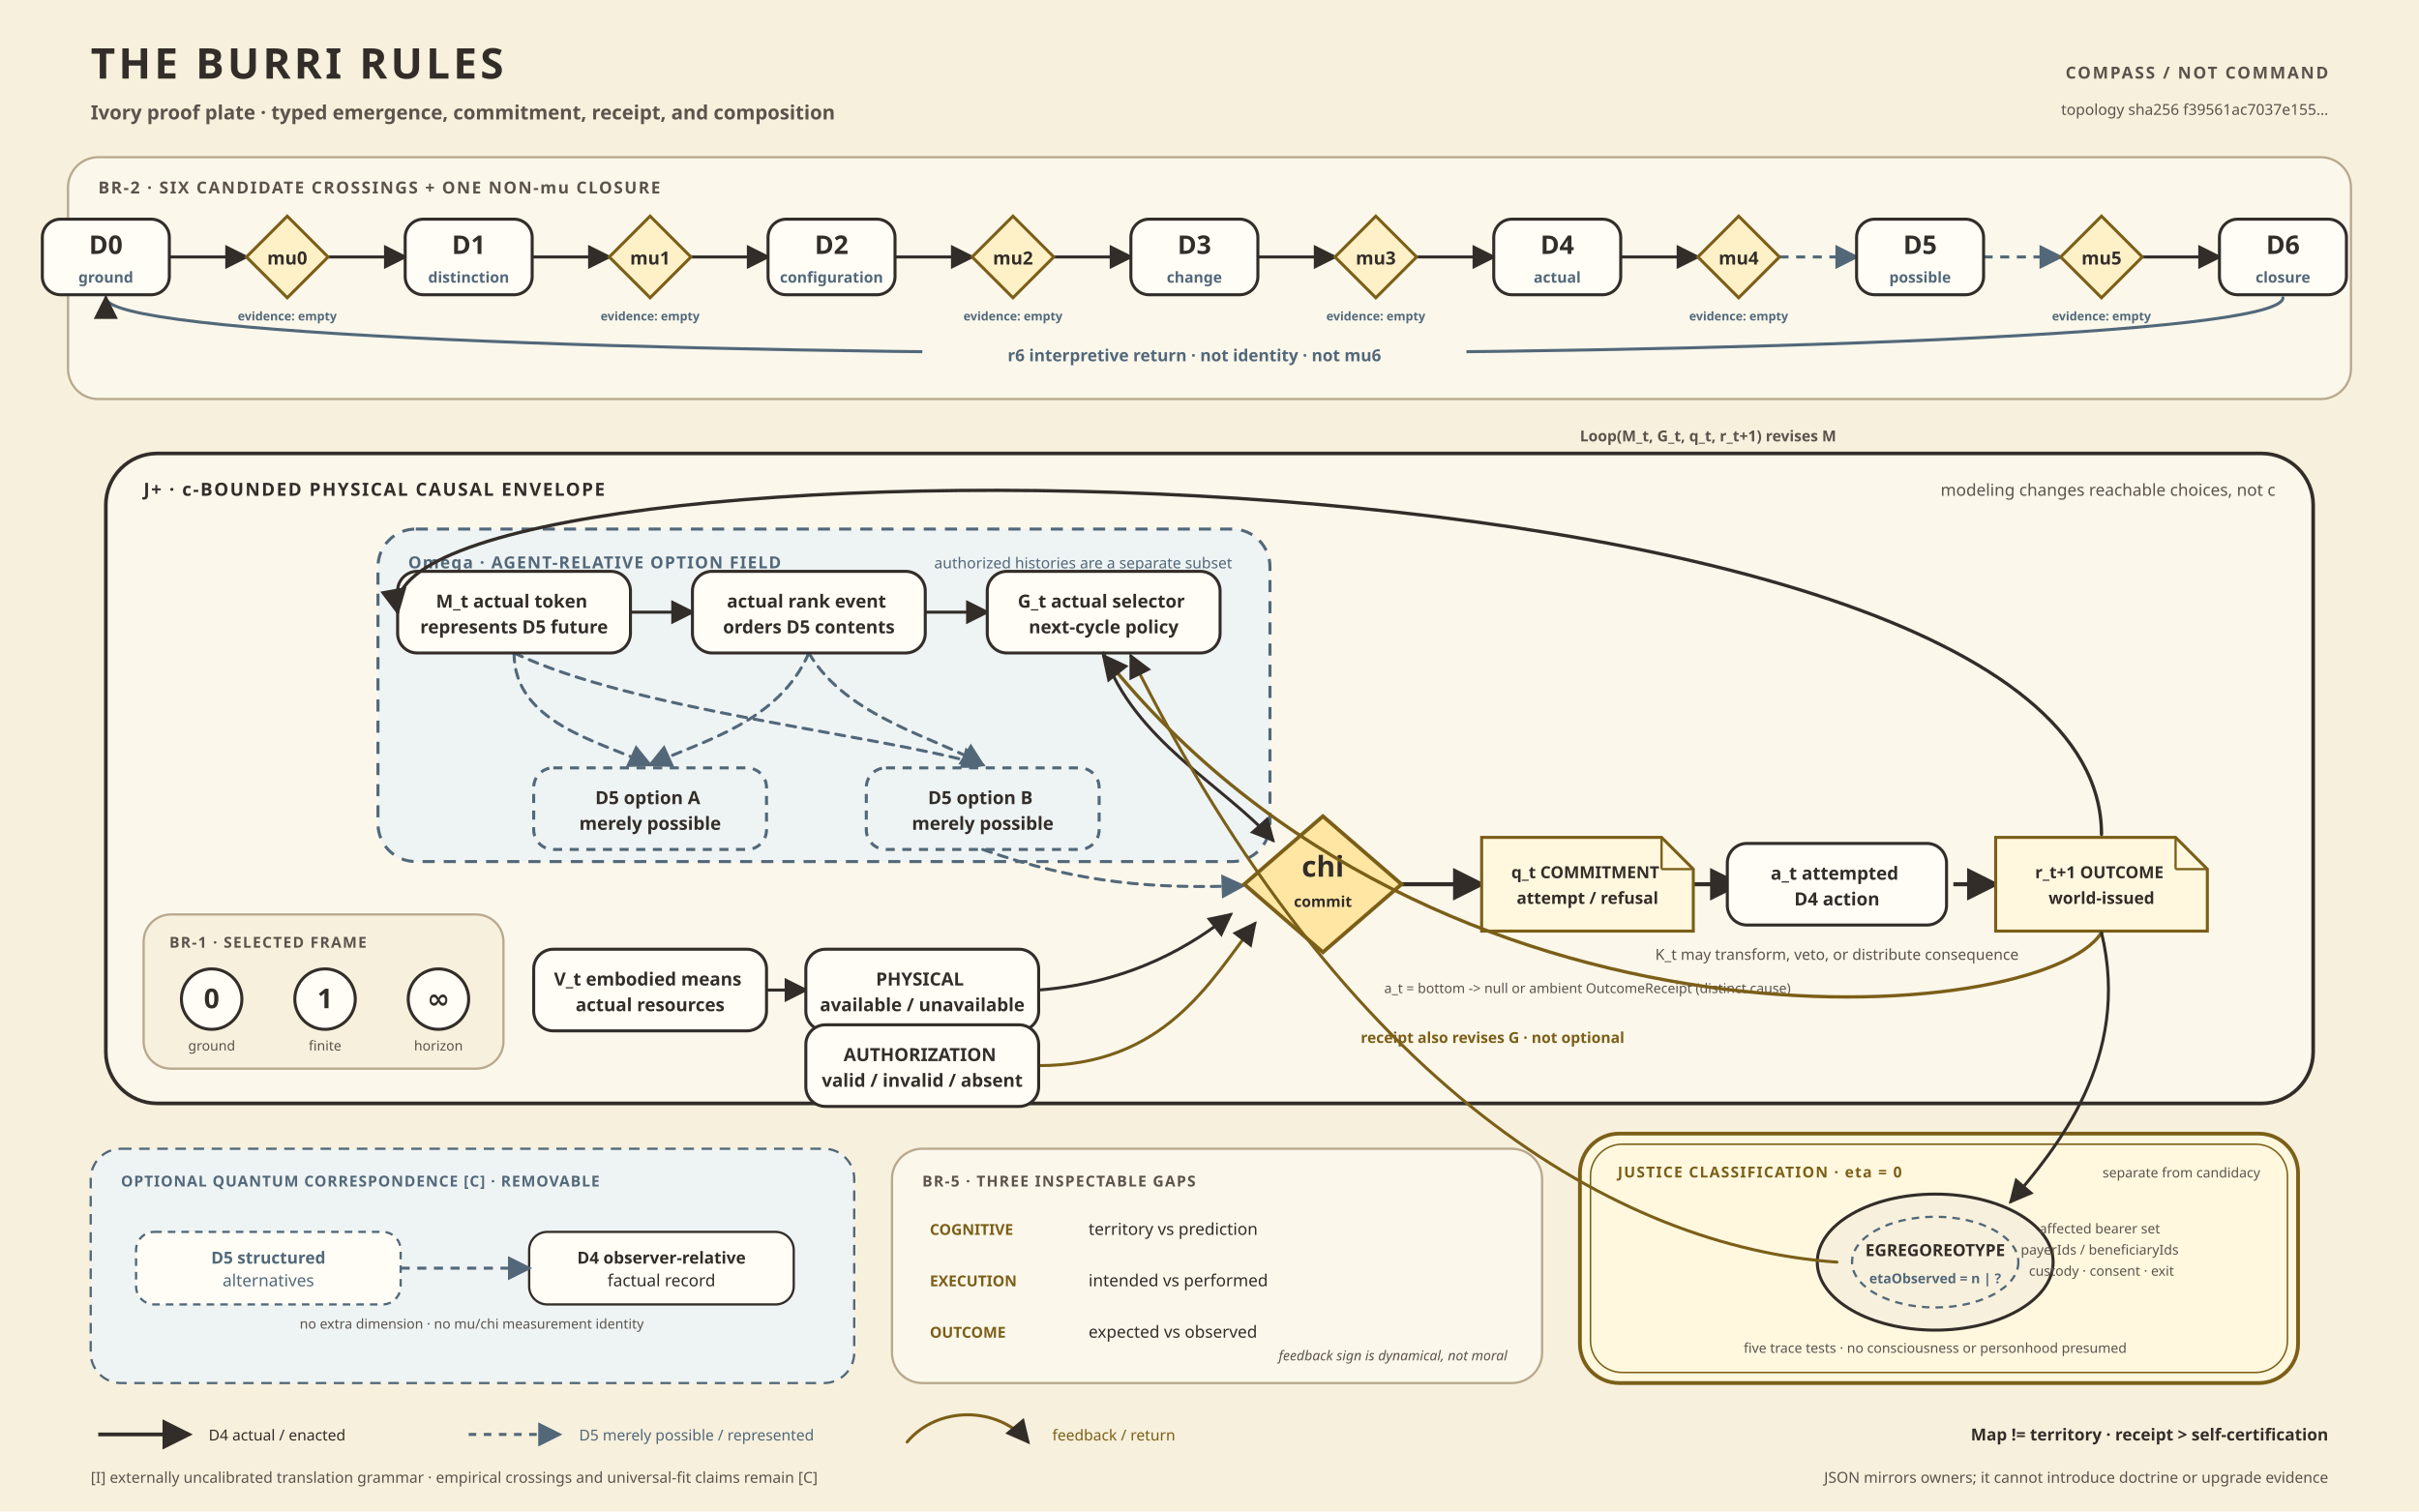
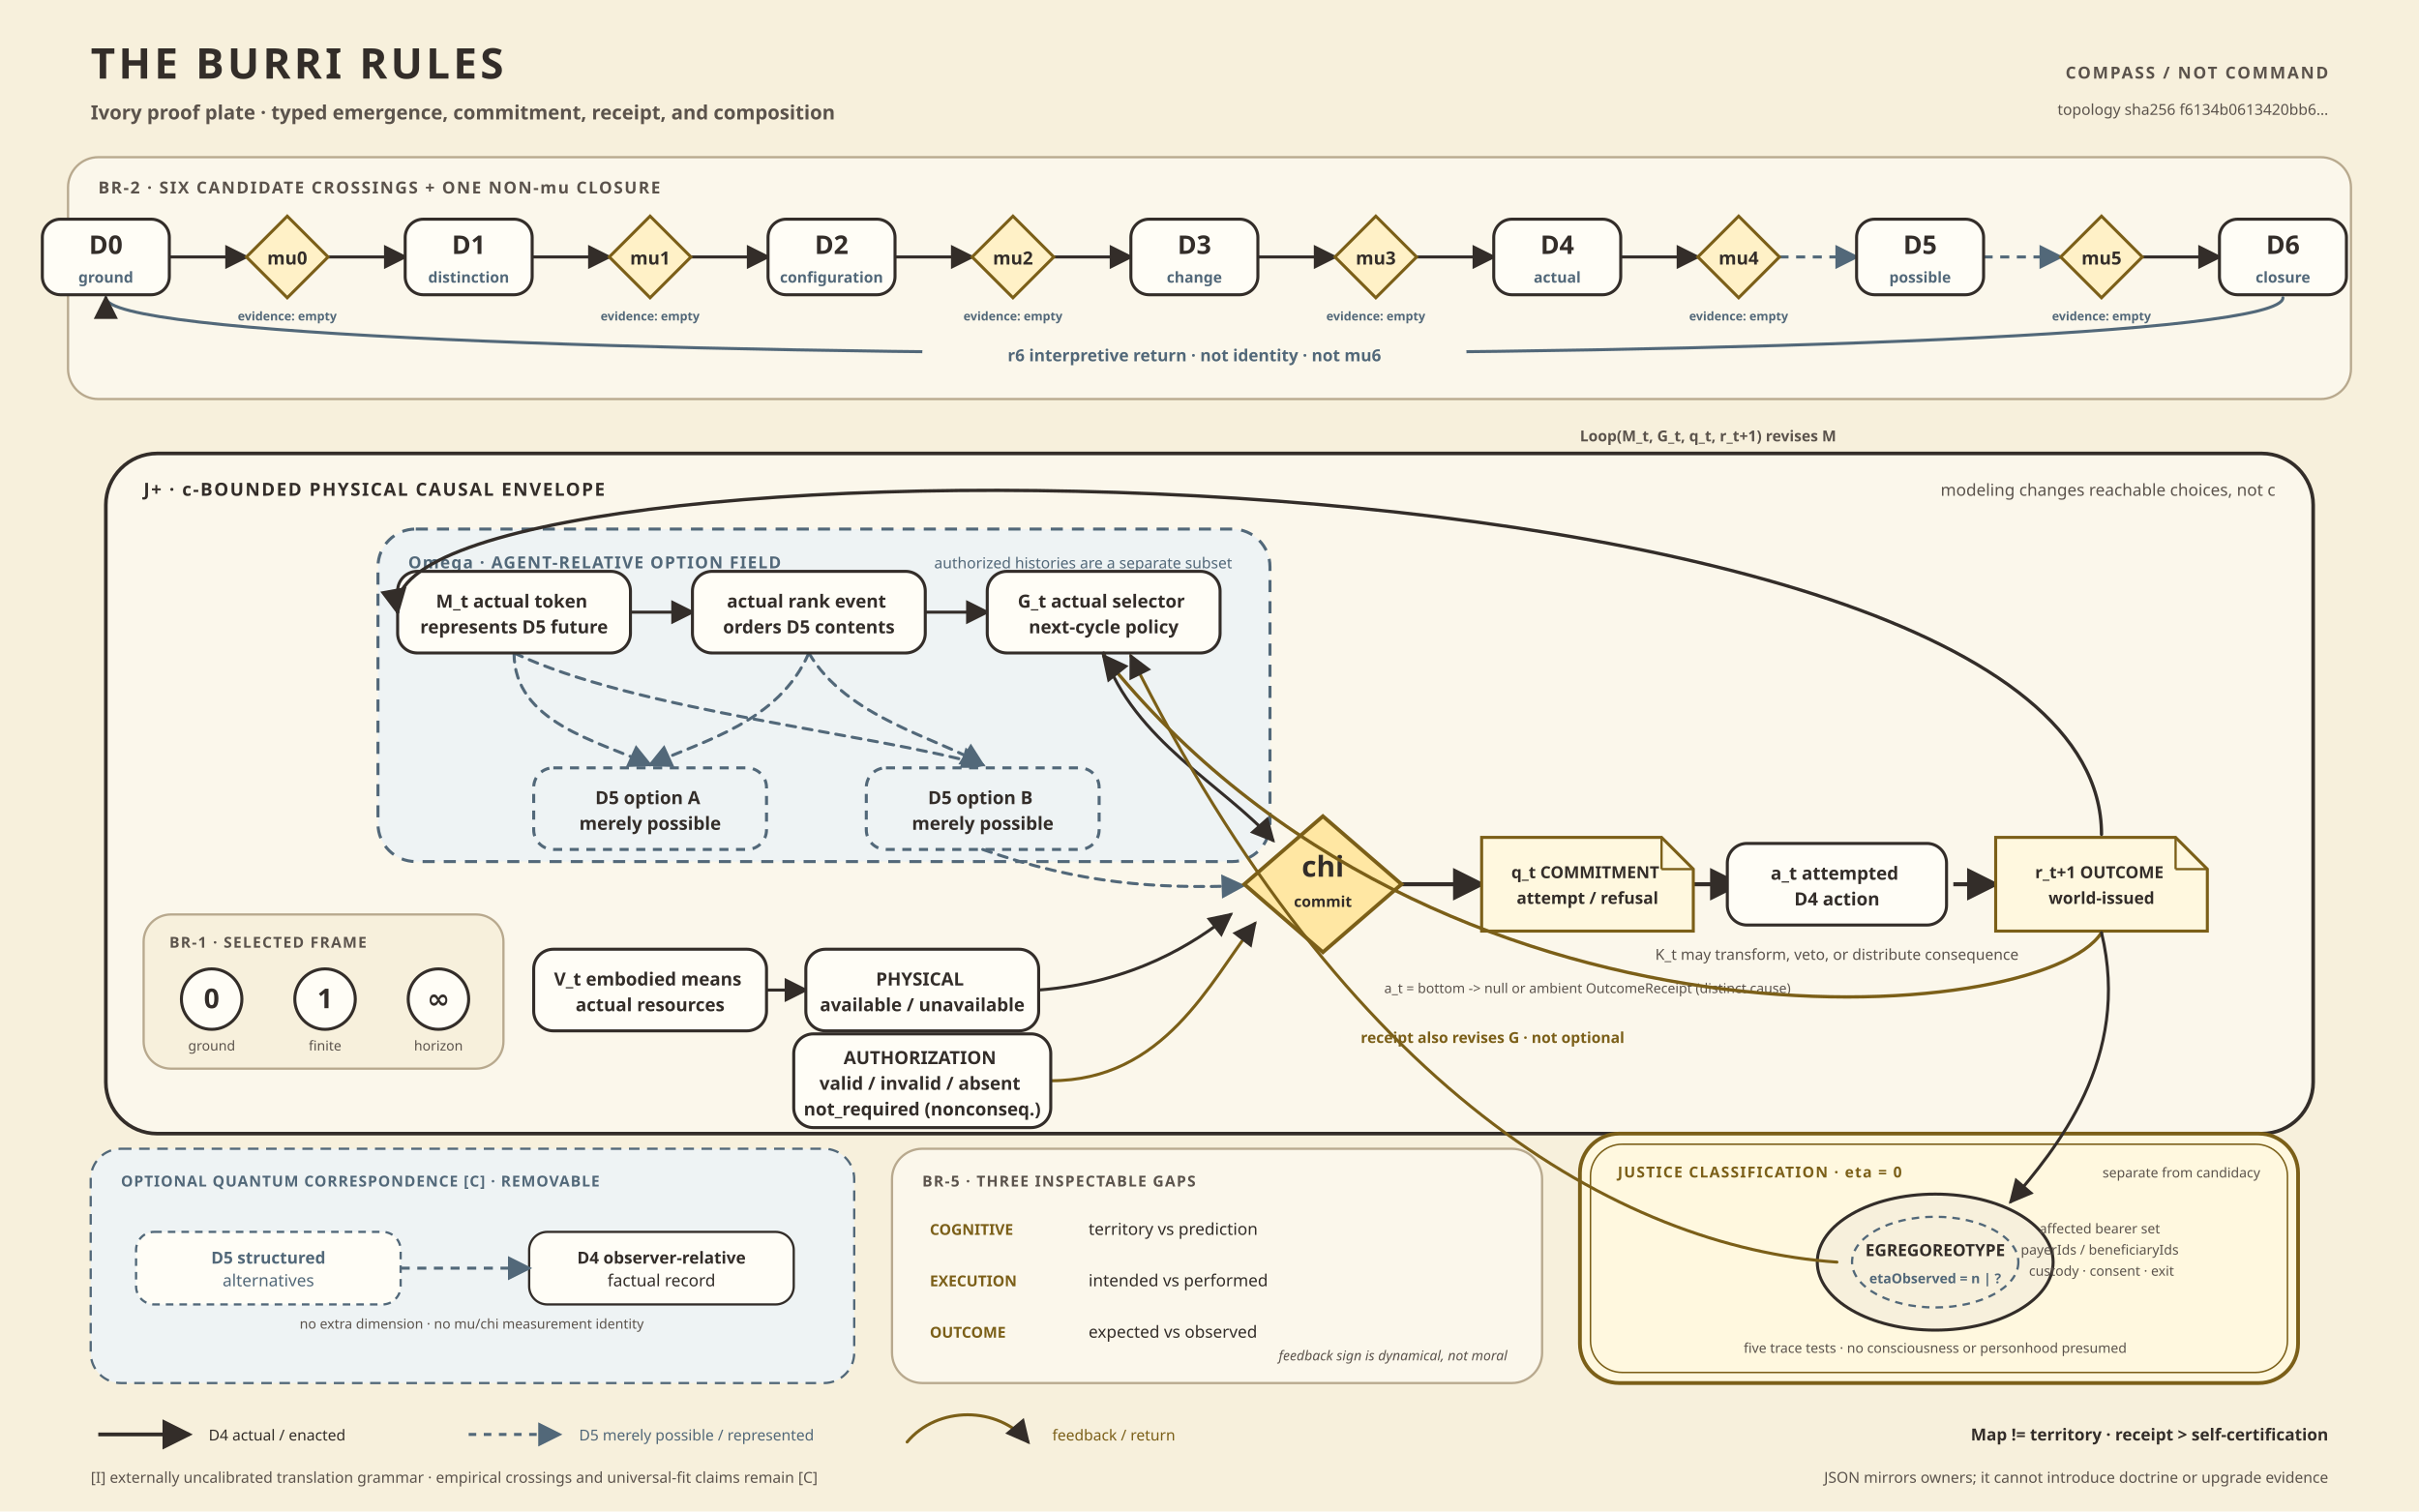
- <svg xmlns="http://www.w3.org/2000/svg" data-topology-sha256="f39561ac7037e1553335939397ca9891ea2245e653a70f2a64a8587414d0f8ce" height="1000" role="img" viewBox="0 0 1600 1000" width="1600">
+ <svg xmlns="http://www.w3.org/2000/svg" data-topology-sha256="f6134b0613420bb62db99854133beae9ca8378c73d7970238dfbc9f6e555126c" height="1000" role="img" viewBox="0 0 1600 1000" width="1600">
  <defs>
    <marker id="arrow-actual" markerHeight="8" markerWidth="8" orient="auto" refX="7" refY="4">
      <path d="M 0 0 L 8 4 L 0 8 Z" fill="#332d29" />
    </marker>
    <marker id="arrow-possible" markerHeight="8" markerWidth="8" orient="auto" refX="7" refY="4">
      <path d="M 0 0 L 8 4 L 0 8 Z" fill="#526879" />
    </marker>
    <marker id="arrow-light" markerHeight="8" markerWidth="8" orient="auto" refX="7" refY="4">
      <path d="M 0 0 L 8 4 L 0 8 Z" fill="#e7dcc2" />
    </marker>
  </defs>
  <rect fill="#f7f0dc" height="1000" width="1600" x="0" y="0" />
  <text fill="#332d29" font-family="sans-serif" font-size="28" font-weight="800" letter-spacing="2.2" text-anchor="start" x="60" y="52">THE BURRI RULES</text>
  <text fill="#5b534c" font-family="sans-serif" font-size="13" font-weight="600" text-anchor="start" x="60" y="79">Ivory proof plate · typed emergence, commitment, receipt, and composition</text>
  <text fill="#5b534c" font-family="sans-serif" font-size="11" font-weight="700" letter-spacing="1.2" text-anchor="end" x="1540" y="52">COMPASS / NOT COMMAND</text>
-   <text fill="#5b534c" font-family="sans-serif" font-size="10" font-weight="400" text-anchor="end" x="1540" y="76">topology sha256 f39561ac7037e155…</text>
+   <text fill="#5b534c" font-family="sans-serif" font-size="10" font-weight="400" text-anchor="end" x="1540" y="76">topology sha256 f6134b0613420bb6…</text>
  <rect fill="#fbf7eb" height="160" rx="20" stroke="#b8a98e" stroke-width="1.5" width="1510" x="45" y="104" />
  <text fill="#5b534c" font-family="sans-serif" font-size="11" font-weight="700" letter-spacing="1" text-anchor="start" x="65" y="128">BR-2 · SIX CANDIDATE CROSSINGS + ONE NON-mu CLOSURE</text>
  <g data-primitive="mu-crossing" id="d-register-spine">
    <line id="e-d0-mu0" marker-end="url(#arrow-actual)" stroke="#332d29" stroke-width="2" x1="112" x2="163" y1="170" y2="170" />
    <line id="e-mu0-d1" marker-end="url(#arrow-actual)" stroke="#332d29" stroke-width="2" x1="217" x2="268" y1="170" y2="170" />
    <g data-register="D0" id="d0">
      <rect fill="#fffdf6" height="50" rx="12" stroke="#332d29" stroke-width="2" width="84" x="28" y="145" />
      <text fill="#332d29" font-family="sans-serif" font-size="17" font-weight="700" text-anchor="middle" x="70" y="168">D0</text>
      <text fill="#526879" font-family="sans-serif" font-size="10" font-weight="600" text-anchor="middle" x="70" y="187">ground</text>
    </g>
    <line id="e-d1-mu1" marker-end="url(#arrow-actual)" stroke="#332d29" stroke-width="2" x1="352" x2="403" y1="170" y2="170" />
    <line id="e-mu1-d2" marker-end="url(#arrow-actual)" stroke="#332d29" stroke-width="2" x1="457" x2="508" y1="170" y2="170" />
    <g data-register="D1" id="d1">
      <rect fill="#fffdf6" height="50" rx="12" stroke="#332d29" stroke-width="2" width="84" x="268" y="145" />
      <text fill="#332d29" font-family="sans-serif" font-size="17" font-weight="700" text-anchor="middle" x="310" y="168">D1</text>
      <text fill="#526879" font-family="sans-serif" font-size="10" font-weight="600" text-anchor="middle" x="310" y="187">distinction</text>
    </g>
    <line id="e-d2-mu2" marker-end="url(#arrow-actual)" stroke="#332d29" stroke-width="2" x1="592" x2="643" y1="170" y2="170" />
    <line id="e-mu2-d3" marker-end="url(#arrow-actual)" stroke="#332d29" stroke-width="2" x1="697" x2="748" y1="170" y2="170" />
    <g data-register="D2" id="d2">
      <rect fill="#fffdf6" height="50" rx="12" stroke="#332d29" stroke-width="2" width="84" x="508" y="145" />
      <text fill="#332d29" font-family="sans-serif" font-size="17" font-weight="700" text-anchor="middle" x="550" y="168">D2</text>
      <text fill="#526879" font-family="sans-serif" font-size="10" font-weight="600" text-anchor="middle" x="550" y="187">configuration</text>
    </g>
    <line id="e-d3-mu3" marker-end="url(#arrow-actual)" stroke="#332d29" stroke-width="2" x1="832" x2="883" y1="170" y2="170" />
    <line id="e-mu3-d4" marker-end="url(#arrow-actual)" stroke="#332d29" stroke-width="2" x1="937" x2="988" y1="170" y2="170" />
    <g data-register="D3" id="d3">
      <rect fill="#fffdf6" height="50" rx="12" stroke="#332d29" stroke-width="2" width="84" x="748" y="145" />
      <text fill="#332d29" font-family="sans-serif" font-size="17" font-weight="700" text-anchor="middle" x="790" y="168">D3</text>
      <text fill="#526879" font-family="sans-serif" font-size="10" font-weight="600" text-anchor="middle" x="790" y="187">change</text>
    </g>
    <line id="e-d4-mu4" marker-end="url(#arrow-actual)" stroke="#332d29" stroke-width="2" x1="1072" x2="1123" y1="170" y2="170" />
    <line id="e-mu4-d5" marker-end="url(#arrow-possible)" stroke="#526879" stroke-dasharray="6 5" stroke-width="2" x1="1177" x2="1228" y1="170" y2="170" />
    <g data-register="D4" id="d4">
      <rect fill="#fffdf6" height="50" rx="12" stroke="#332d29" stroke-width="2" width="84" x="988" y="145" />
      <text fill="#332d29" font-family="sans-serif" font-size="17" font-weight="700" text-anchor="middle" x="1030" y="168">D4</text>
      <text fill="#526879" font-family="sans-serif" font-size="10" font-weight="600" text-anchor="middle" x="1030" y="187">actual</text>
    </g>
    <line id="e-d5-mu5" marker-end="url(#arrow-possible)" stroke="#526879" stroke-dasharray="6 5" stroke-width="2" x1="1312" x2="1363" y1="170" y2="170" />
    <line id="e-mu5-d6" marker-end="url(#arrow-actual)" stroke="#332d29" stroke-width="2" x1="1417" x2="1468" y1="170" y2="170" />
    <g data-register="D5" id="d5">
      <rect fill="#fffdf6" height="50" rx="12" stroke="#332d29" stroke-width="2" width="84" x="1228" y="145" />
      <text fill="#332d29" font-family="sans-serif" font-size="17" font-weight="700" text-anchor="middle" x="1270" y="168">D5</text>
      <text fill="#526879" font-family="sans-serif" font-size="10" font-weight="600" text-anchor="middle" x="1270" y="187">possible</text>
    </g>
    <g data-register="D6" id="d6">
      <rect fill="#fffdf6" height="50" rx="12" stroke="#332d29" stroke-width="2" width="84" x="1468" y="145" />
      <text fill="#332d29" font-family="sans-serif" font-size="17" font-weight="700" text-anchor="middle" x="1510" y="168">D6</text>
      <text fill="#526879" font-family="sans-serif" font-size="10" font-weight="600" text-anchor="middle" x="1510" y="187">closure</text>
    </g>
    <g data-kind="crossing" data-reduction-status="currently_unreduced" id="mu-0">
      <polygon fill="#fff1c7" points="190,143 217,170 190,197 163,170" stroke="#7b5f18" stroke-width="2" />
      <text fill="#332d29" font-family="sans-serif" font-size="12" font-weight="700" text-anchor="middle" x="190" y="175">mu0</text>
      <text fill="#526879" font-family="sans-serif" font-size="8" font-weight="600" text-anchor="middle" x="190" y="212">evidence: empty</text>
    </g>
    <g data-kind="crossing" data-reduction-status="currently_unreduced" id="mu-1">
      <polygon fill="#fff1c7" points="430,143 457,170 430,197 403,170" stroke="#7b5f18" stroke-width="2" />
      <text fill="#332d29" font-family="sans-serif" font-size="12" font-weight="700" text-anchor="middle" x="430" y="175">mu1</text>
      <text fill="#526879" font-family="sans-serif" font-size="8" font-weight="600" text-anchor="middle" x="430" y="212">evidence: empty</text>
    </g>
    <g data-kind="crossing" data-reduction-status="currently_unreduced" id="mu-2">
      <polygon fill="#fff1c7" points="670,143 697,170 670,197 643,170" stroke="#7b5f18" stroke-width="2" />
      <text fill="#332d29" font-family="sans-serif" font-size="12" font-weight="700" text-anchor="middle" x="670" y="175">mu2</text>
      <text fill="#526879" font-family="sans-serif" font-size="8" font-weight="600" text-anchor="middle" x="670" y="212">evidence: empty</text>
    </g>
    <g data-kind="crossing" data-reduction-status="currently_unreduced" id="mu-3">
      <polygon fill="#fff1c7" points="910,143 937,170 910,197 883,170" stroke="#7b5f18" stroke-width="2" />
      <text fill="#332d29" font-family="sans-serif" font-size="12" font-weight="700" text-anchor="middle" x="910" y="175">mu3</text>
      <text fill="#526879" font-family="sans-serif" font-size="8" font-weight="600" text-anchor="middle" x="910" y="212">evidence: empty</text>
    </g>
    <g data-kind="crossing" data-reduction-status="currently_unreduced" id="mu-4">
      <polygon fill="#fff1c7" points="1150,143 1177,170 1150,197 1123,170" stroke="#7b5f18" stroke-width="2" />
      <text fill="#332d29" font-family="sans-serif" font-size="12" font-weight="700" text-anchor="middle" x="1150" y="175">mu4</text>
      <text fill="#526879" font-family="sans-serif" font-size="8" font-weight="600" text-anchor="middle" x="1150" y="212">evidence: empty</text>
    </g>
    <g data-kind="crossing" data-reduction-status="currently_unreduced" id="mu-5">
      <polygon fill="#fff1c7" points="1390,143 1417,170 1390,197 1363,170" stroke="#7b5f18" stroke-width="2" />
      <text fill="#332d29" font-family="sans-serif" font-size="12" font-weight="700" text-anchor="middle" x="1390" y="175">mu5</text>
      <text fill="#526879" font-family="sans-serif" font-size="8" font-weight="600" text-anchor="middle" x="1390" y="212">evidence: empty</text>
    </g>
    <path d="M 1510 197 C 1510 246, 70 246, 70 197" fill="none" id="r6" marker-end="url(#arrow-actual)" stroke="#526879" stroke-linecap="round" stroke-linejoin="round" stroke-width="2" />
    <rect fill="#fbf7eb" height="18" rx="9" width="360" x="610" y="224" />
    <text fill="#526879" font-family="sans-serif" font-size="11" font-weight="600" text-anchor="middle" x="790" y="239">r6 interpretive return · not identity · not mu6</text>
  </g>
  <g data-primitive="boundary-envelope" id="physical-cone">
-     <rect fill="#fbf7eb" height="430" rx="34" stroke="#332d29" stroke-width="2.4" width="1460" x="70" y="300" />
+     <rect fill="#fbf7eb" height="450" rx="34" stroke="#332d29" stroke-width="2.4" width="1460" x="70" y="300" />
    <text fill="#332d29" font-family="sans-serif" font-size="12" font-weight="800" letter-spacing="1" text-anchor="start" x="95" y="328">J+ · c-BOUNDED PHYSICAL CAUSAL ENVELOPE</text>
    <text fill="#5b534c" font-family="sans-serif" font-size="11" font-weight="400" text-anchor="end" x="1505" y="328">modeling changes reachable choices, not c</text>
  </g>
  <g data-primitive="boundary-envelope" id="option-cone">
    <rect fill="#eef3f4" height="220" rx="25" stroke="#526879" stroke-dasharray="8 6" stroke-width="2" width="590" x="250" y="350" />
    <text fill="#526879" font-family="sans-serif" font-size="11" font-weight="800" letter-spacing="0.8" text-anchor="start" x="270" y="376">Omega · AGENT-RELATIVE OPTION FIELD</text>
    <text fill="#526879" font-family="sans-serif" font-size="10" font-weight="400" text-anchor="end" x="815" y="376">authorized histories are a separate subset</text>
  </g>
  <line id="e-model-rank" marker-end="url(#arrow-actual)" stroke="#332d29" stroke-width="2" x1="417" x2="458" y1="405" y2="405" />
  <line id="e-rank-selector" marker-end="url(#arrow-actual)" stroke="#332d29" stroke-width="2" x1="612" x2="653" y1="405" y2="405" />
  <path d="M 340 432 C 340 478, 395 490, 430 506" fill="none" id="e-model-option-a" marker-end="url(#arrow-possible)" stroke="#526879" stroke-dasharray="6 5" stroke-linecap="round" stroke-linejoin="round" stroke-width="2" />
  <path d="M 340 432 C 420 470, 575 485, 650 506" fill="none" id="e-model-option-b" marker-end="url(#arrow-possible)" stroke="#526879" stroke-dasharray="6 5" stroke-linecap="round" stroke-linejoin="round" stroke-width="2" />
  <path d="M 535 432 C 515 478, 465 490, 430 506" fill="none" id="e-rank-option-a" marker-end="url(#arrow-possible)" stroke="#526879" stroke-dasharray="6 5" stroke-linecap="round" stroke-linejoin="round" stroke-width="2" />
  <path d="M 535 432 C 560 475, 620 488, 650 506" fill="none" id="e-rank-option-b" marker-end="url(#arrow-possible)" stroke="#526879" stroke-dasharray="6 5" stroke-linecap="round" stroke-linejoin="round" stroke-width="2" />
  <g data-kind="state" data-modality="actual" id="d4-model-token">
    <rect fill="#fffdf6" height="54" rx="13" stroke="#332d29" stroke-width="2" width="154" x="263" y="378" />
    <text fill="#332d29" font-family="sans-serif" font-size="12" font-weight="600" text-anchor="middle" x="340" y="402">
      <tspan dy="0" x="340">M_t actual token</tspan>
      <tspan dy="17" x="340">represents D5 future</tspan>
    </text>
  </g>
  <g data-kind="state" data-modality="actual" id="d4-rank-event">
    <rect fill="#fffdf6" height="54" rx="13" stroke="#332d29" stroke-width="2" width="154" x="458" y="378" />
    <text fill="#332d29" font-family="sans-serif" font-size="12" font-weight="600" text-anchor="middle" x="535" y="402">
      <tspan dy="0" x="535">actual rank event</tspan>
      <tspan dy="17" x="535">orders D5 contents</tspan>
    </text>
  </g>
  <g data-kind="state" data-modality="actual" id="d4-selector-token">
    <rect fill="#fffdf6" height="54" rx="13" stroke="#332d29" stroke-width="2" width="154" x="653" y="378" />
    <text fill="#332d29" font-family="sans-serif" font-size="12" font-weight="600" text-anchor="middle" x="730" y="402">
      <tspan dy="0" x="730">G_t actual selector</tspan>
      <tspan dy="17" x="730">next-cycle policy</tspan>
    </text>
  </g>
  <g data-kind="state" data-modality="possible" id="d5-option-a">
    <rect fill="#eef3f4" height="54" rx="13" stroke="#526879" stroke-dasharray="6 5" stroke-width="2" width="154" x="353" y="508" />
    <text fill="#332d29" font-family="sans-serif" font-size="12" font-weight="600" text-anchor="middle" x="430" y="532">
      <tspan dy="0" x="430">D5 option A</tspan>
      <tspan dy="17" x="430">merely possible</tspan>
    </text>
  </g>
  <g data-kind="state" data-modality="possible" id="d5-option-b">
    <rect fill="#eef3f4" height="54" rx="13" stroke="#526879" stroke-dasharray="6 5" stroke-width="2" width="154" x="573" y="508" />
    <text fill="#332d29" font-family="sans-serif" font-size="12" font-weight="600" text-anchor="middle" x="650" y="532">
      <tspan dy="0" x="650">D5 option B</tspan>
      <tspan dy="17" x="650">merely possible</tspan>
    </text>
  </g>
  <line id="e-means-availability" marker-end="url(#arrow-actual)" stroke="#332d29" stroke-width="2" x1="507" x2="533" y1="655" y2="655" />
  <path d="M 687 655 C 750 650, 790 624, 814 605" fill="none" id="e-availability-chi" marker-end="url(#arrow-actual)" stroke="#332d29" stroke-linecap="round" stroke-linejoin="round" stroke-width="2" />
-   <path d="M 687 705 C 770 705, 800 650, 830 611" fill="none" id="e-authorization-chi" marker-end="url(#arrow-actual)" stroke="#7b5f18" stroke-linecap="round" stroke-linejoin="round" stroke-width="2" />
+   <path d="M 695 715 C 770 715, 800 650, 830 611" fill="none" id="e-authorization-chi" marker-end="url(#arrow-actual)" stroke="#7b5f18" stroke-linecap="round" stroke-linejoin="round" stroke-width="2" />
  <path d="M 730 432 C 750 490, 810 520, 842 556" fill="none" id="e-selector-chi" marker-end="url(#arrow-actual)" stroke="#332d29" stroke-linecap="round" stroke-linejoin="round" stroke-width="2" />
  <path d="M 650 562 C 715 585, 765 588, 822 586" fill="none" id="e-option-a-chi" marker-end="url(#arrow-possible)" stroke="#526879" stroke-dasharray="6 5" stroke-linecap="round" stroke-linejoin="round" stroke-width="2" />
  <g data-kind="state" data-modality="actual" id="d4-means">
    <rect fill="#fffdf6" height="54" rx="13" stroke="#332d29" stroke-width="2" width="154" x="353" y="628" />
    <text fill="#332d29" font-family="sans-serif" font-size="12" font-weight="600" text-anchor="middle" x="430" y="652">
      <tspan dy="0" x="430">V_t embodied means</tspan>
      <tspan dy="17" x="430">actual resources</tspan>
    </text>
  </g>
  <g data-kind="state" data-modality="actual" id="physical-availability">
    <rect fill="#fffdf6" height="54" rx="13" stroke="#332d29" stroke-width="2" width="154" x="533" y="628" />
    <text fill="#332d29" font-family="sans-serif" font-size="12" font-weight="600" text-anchor="middle" x="610" y="652">
      <tspan dy="0" x="610">PHYSICAL</tspan>
      <tspan dy="17" x="610">available / unavailable</tspan>
    </text>
  </g>
  <g data-kind="state" data-modality="actual" id="authorization">
-     <rect fill="#fffdf6" height="54" rx="13" stroke="#332d29" stroke-width="2" width="154" x="533" y="678" />
-     <text fill="#332d29" font-family="sans-serif" font-size="12" font-weight="600" text-anchor="middle" x="610" y="702">
+     <rect fill="#fffdf6" height="62" rx="13" stroke="#332d29" stroke-width="2" width="170" x="525" y="684" />
+     <text fill="#332d29" font-family="sans-serif" font-size="12" font-weight="600" text-anchor="middle" x="610" y="704">
      <tspan dy="0" x="610">AUTHORIZATION</tspan>
      <tspan dy="17" x="610">valid / invalid / absent</tspan>
+       <tspan dy="17" x="610">not_required (nonconseq.)</tspan>
    </text>
  </g>
  <line id="e-chi-commitment" marker-end="url(#arrow-actual)" stroke="#332d29" stroke-width="2.7" x1="925" x2="980" y1="585" y2="585" />
  <line id="e-commitment-action" marker-end="url(#arrow-actual)" stroke="#332d29" stroke-width="2.7" x1="1120" x2="1150" y1="585" y2="585" />
  <line id="e-action-outcome" marker-end="url(#arrow-actual)" stroke="#332d29" stroke-width="2.7" x1="1292" x2="1320" y1="585" y2="585" />
  <g data-primitive="commitment" id="chi">
    <polygon fill="#ffe7a3" points="875,540 927,585 875,630 823,585" stroke="#7b5f18" stroke-width="2.5" />
    <text fill="#332d29" font-family="sans-serif" font-size="19" font-weight="800" text-anchor="middle" x="875" y="580">chi</text>
    <text fill="#332d29" font-family="sans-serif" font-size="10" font-weight="700" text-anchor="middle" x="875" y="600">commit</text>
  </g>
  <g data-kind="receipt" data-receipt-type="commitment" id="commitment-receipt">
    <polygon fill="#fff8df" points="980,554 1099,554 1120,575 1120,616 980,616" stroke="#7b5f18" stroke-width="2" />
    <line stroke="#7b5f18" stroke-width="1.5" x1="1099" x2="1099" y1="554" y2="575" />
    <line stroke="#7b5f18" stroke-width="1.5" x1="1099" x2="1120" y1="575" y2="575" />
    <text fill="#332d29" font-family="sans-serif" font-size="11" font-weight="700" text-anchor="middle" x="1050" y="581">
      <tspan dy="0" x="1050">q_t COMMITMENT</tspan>
      <tspan dy="17" x="1050">attempt / refusal</tspan>
    </text>
  </g>
  <g data-kind="state" data-modality="actual" id="d4-action">
    <rect fill="#fffdf6" height="54" rx="13" stroke="#332d29" stroke-width="2" width="145" x="1142.5" y="558" />
    <text fill="#332d29" font-family="sans-serif" font-size="12" font-weight="600" text-anchor="middle" x="1215" y="582">
      <tspan dy="0" x="1215">a_t attempted</tspan>
      <tspan dy="17" x="1215">D4 action</tspan>
    </text>
  </g>
  <g data-kind="receipt" data-receipt-type="outcome" id="outcome-receipt">
    <polygon fill="#fff8df" points="1320,554 1439,554 1460,575 1460,616 1320,616" stroke="#7b5f18" stroke-width="2" />
    <line stroke="#7b5f18" stroke-width="1.5" x1="1439" x2="1439" y1="554" y2="575" />
    <line stroke="#7b5f18" stroke-width="1.5" x1="1439" x2="1460" y1="575" y2="575" />
    <text fill="#332d29" font-family="sans-serif" font-size="11" font-weight="700" text-anchor="middle" x="1390" y="581">
      <tspan dy="0" x="1390">r_t+1 OUTCOME</tspan>
      <tspan dy="17" x="1390">world-issued</tspan>
    </text>
  </g>
  <text fill="#5b534c" font-family="sans-serif" font-size="10" font-weight="400" text-anchor="middle" x="1215" y="635">K_t may transform, veto, or distribute consequence</text>
  <rect fill="#fbf7eb" height="21" rx="10" width="350" x="875" y="643" />
  <text fill="#5b534c" font-family="sans-serif" font-size="9" font-weight="400" text-anchor="middle" x="1050" y="657">a_t = bottom -&gt; null or ambient OutcomeReceipt (distinct cause)</text>
  <path d="M 1390 552 C 1390 280, 240 280, 263 405" fill="none" id="e-outcome-model-feedback" marker-end="url(#arrow-actual)" stroke="#332d29" stroke-linecap="round" stroke-linejoin="round" stroke-width="2.2" />
  <path d="M 1390 617 C 1350 680, 950 710, 730 434" fill="none" id="e-outcome-selector-feedback" marker-end="url(#arrow-actual)" stroke="#7b5f18" stroke-linecap="round" stroke-linejoin="round" stroke-width="2.2" />
  <text fill="#5b534c" font-family="sans-serif" font-size="10" font-weight="600" text-anchor="start" x="1045" y="292">Loop(M_t, G_t, q_t, r_t+1) revises M</text>
  <rect fill="#fbf7eb" height="21" rx="9" width="230" x="887" y="676" />
  <text fill="#7b5f18" font-family="sans-serif" font-size="10" font-weight="700" text-anchor="start" x="900" y="690">receipt also revises G · not optional</text>
  <g data-primitive="titan-frame" id="titan-frame">
    <rect fill="#f7f0dc" height="102" rx="18" stroke="#b8a98e" stroke-width="1.5" width="238" x="95" y="605" />
    <text fill="#5b534c" font-family="sans-serif" font-size="10" font-weight="800" letter-spacing="0.8" text-anchor="start" x="112" y="627">BR-1 · SELECTED FRAME</text>
    <circle cx="140" cy="661" fill="#fffdf6" r="20" stroke="#332d29" stroke-width="2" />
    <text fill="#332d29" font-family="sans-serif" font-size="18" font-weight="700" text-anchor="middle" x="140" y="667">0</text>
    <text fill="#5b534c" font-family="sans-serif" font-size="9" font-weight="400" text-anchor="middle" x="140" y="695">ground</text>
    <circle cx="215" cy="661" fill="#fffdf6" r="20" stroke="#332d29" stroke-width="2" />
    <text fill="#332d29" font-family="sans-serif" font-size="18" font-weight="700" text-anchor="middle" x="215" y="667">1</text>
    <text fill="#5b534c" font-family="sans-serif" font-size="9" font-weight="400" text-anchor="middle" x="215" y="695">finite</text>
    <circle cx="290" cy="661" fill="#fffdf6" r="20" stroke="#332d29" stroke-width="2" />
    <text fill="#332d29" font-family="sans-serif" font-size="18" font-weight="700" text-anchor="middle" x="290" y="667">∞</text>
    <text fill="#5b534c" font-family="sans-serif" font-size="9" font-weight="400" text-anchor="middle" x="290" y="695">horizon</text>
  </g>
  <g data-overlay="quantum" data-removable="true" id="quantum-inset">
    <rect fill="#eef3f4" height="155" rx="20" stroke="#526879" stroke-dasharray="7 5" stroke-width="1.5" width="505" x="60" y="760" />
    <text fill="#526879" font-family="sans-serif" font-size="10" font-weight="800" letter-spacing="0.6" text-anchor="start" x="80" y="785">OPTIONAL QUANTUM CORRESPONDENCE [C] · REMOVABLE</text>
    <rect fill="#fffdf6" height="48" rx="12" stroke="#526879" stroke-dasharray="5 4" stroke-width="1.5" width="175" x="90" y="815" />
    <rect fill="#fffdf6" height="48" rx="12" stroke="#332d29" stroke-width="1.5" width="175" x="350" y="815" />
    <text fill="#526879" font-family="sans-serif" font-size="11" font-weight="700" text-anchor="middle" x="177.5" y="836">D5 structured</text>
    <text fill="#526879" font-family="sans-serif" font-size="11" font-weight="400" text-anchor="middle" x="177.5" y="851">alternatives</text>
    <text fill="#332d29" font-family="sans-serif" font-size="11" font-weight="700" text-anchor="middle" x="437.5" y="836">D4 observer-relative</text>
    <text fill="#332d29" font-family="sans-serif" font-size="11" font-weight="400" text-anchor="middle" x="437.5" y="851">factual record</text>
    <line id="e-quantum-correspondence" marker-end="url(#arrow-possible)" stroke="#526879" stroke-dasharray="6 5" stroke-width="2" x1="265" x2="350" y1="839" y2="839" />
    <text fill="#5b534c" font-family="sans-serif" font-size="9" font-weight="400" text-anchor="middle" x="312" y="879">no extra dimension · no mu/chi measurement identity</text>
  </g>
  <g id="reflexive-bridge">
    <rect fill="#fbf7eb" height="155" rx="20" stroke="#b8a98e" stroke-width="1.5" width="430" x="590" y="760" />
    <text fill="#5b534c" font-family="sans-serif" font-size="10" font-weight="800" letter-spacing="0.8" text-anchor="start" x="610" y="785">BR-5 · THREE INSPECTABLE GAPS</text>
    <text fill="#7b5f18" font-family="sans-serif" font-size="10" font-weight="800" text-anchor="start" x="615" y="817">COGNITIVE</text>
    <text fill="#332d29" font-family="sans-serif" font-size="11" font-weight="400" text-anchor="start" x="720" y="817">territory vs prediction</text>
    <text fill="#7b5f18" font-family="sans-serif" font-size="10" font-weight="800" text-anchor="start" x="615" y="851">EXECUTION</text>
    <text fill="#332d29" font-family="sans-serif" font-size="11" font-weight="400" text-anchor="start" x="720" y="851">intended vs performed</text>
    <text fill="#7b5f18" font-family="sans-serif" font-size="10" font-weight="800" text-anchor="start" x="615" y="885">OUTCOME</text>
    <text fill="#332d29" font-family="sans-serif" font-size="11" font-weight="400" text-anchor="start" x="720" y="885">expected vs observed</text>
    <text fill="#5b534c" font-family="sans-serif" font-size="9" font-style="italic" font-weight="400" text-anchor="end" x="997" y="900">feedback sign is dynamical, not moral</text>
  </g>
  <g data-eta="0" data-primitive="boundary-envelope" id="justice-boundary">
    <rect fill="#fff8df" height="165" rx="26" stroke="#7b5f18" stroke-width="2.5" width="475" x="1045" y="750" />
    <rect fill="none" height="151" rx="21" stroke="#7b5f18" stroke-width="1" width="461" x="1052" y="757" />
    <text fill="#7b5f18" font-family="sans-serif" font-size="10" font-weight="800" letter-spacing="0.8" text-anchor="start" x="1070" y="779">JUSTICE CLASSIFICATION · eta = 0</text>
    <text fill="#5b534c" font-family="sans-serif" font-size="9" font-weight="400" text-anchor="end" x="1495" y="779">separate from candidacy</text>
  </g>
  <g data-eta-observed="number-or-unknown" data-primitive="trace-field" id="shared-trace">
    <ellipse cx="1280" cy="835" fill="#f7f0dc" rx="78" ry="45" stroke="#332d29" stroke-width="2" />
    <ellipse cx="1280" cy="835" fill="none" rx="55" ry="30" stroke="#526879" stroke-dasharray="5 4" stroke-width="1.5" />
    <text fill="#332d29" font-family="sans-serif" font-size="11" font-weight="800" text-anchor="middle" x="1280" y="831">EGREGOREOTYPE</text>
    <text fill="#526879" font-family="sans-serif" font-size="9" font-weight="600" text-anchor="middle" x="1280" y="849">etaObserved = n | ?</text>
  </g>
  <path d="M 1390 617 C 1410 700, 1360 760, 1330 795" fill="none" id="e-outcome-trace" marker-end="url(#arrow-actual)" stroke="#332d29" stroke-linecap="round" stroke-linejoin="round" stroke-width="2" />
  <path d="M 1215 835 C 1070 825, 890 720, 748 434" fill="none" id="e-trace-selector" marker-end="url(#arrow-actual)" stroke="#7b5f18" stroke-linecap="round" stroke-linejoin="round" stroke-width="2" />
  <text fill="#5b534c" font-family="sans-serif" font-size="9" font-weight="400" text-anchor="middle" x="1390" y="816">
    <tspan dy="0" x="1390">affected bearer set</tspan>
    <tspan dy="14" x="1390">payerIds / beneficiaryIds</tspan>
    <tspan dy="14" x="1390">custody · consent · exit</tspan>
  </text>
  <text fill="#5b534c" font-family="sans-serif" font-size="9" font-weight="400" text-anchor="middle" x="1280" y="895">five trace tests · no consciousness or personhood presumed</text>
  <line marker-end="url(#arrow-actual)" stroke="#332d29" stroke-width="2.5" x1="65" x2="125" y1="949" y2="949" />
  <text fill="#332d29" font-family="sans-serif" font-size="10" font-weight="400" text-anchor="start" x="138" y="953">D4 actual / enacted</text>
  <line marker-end="url(#arrow-possible)" stroke="#526879" stroke-dasharray="5 5" stroke-width="2" x1="310" x2="370" y1="949" y2="949" />
  <text fill="#526879" font-family="sans-serif" font-size="10" font-weight="400" text-anchor="start" x="383" y="953">D5 merely possible / represented</text>
  <path d="M 600 954 C 620 930, 660 930, 680 954" fill="none" marker-end="url(#arrow-actual)" stroke="#7b5f18" stroke-linecap="round" stroke-linejoin="round" stroke-width="2" />
  <text fill="#7b5f18" font-family="sans-serif" font-size="10" font-weight="400" text-anchor="start" x="696" y="953">feedback / return</text>
  <text fill="#332d29" font-family="sans-serif" font-size="11" font-weight="700" text-anchor="end" x="1540" y="953">Map != territory · receipt &gt; self-certification</text>
  <text fill="#5b534c" font-family="sans-serif" font-size="10" font-weight="400" text-anchor="start" x="60" y="981">[I] externally uncalibrated translation grammar · empirical crossings and universal-fit claims remain [C]</text>
  <text fill="#5b534c" font-family="sans-serif" font-size="10" font-weight="400" text-anchor="end" x="1540" y="981">JSON mirrors owners; it cannot introduce doctrine or upgrade evidence</text>
</svg>
